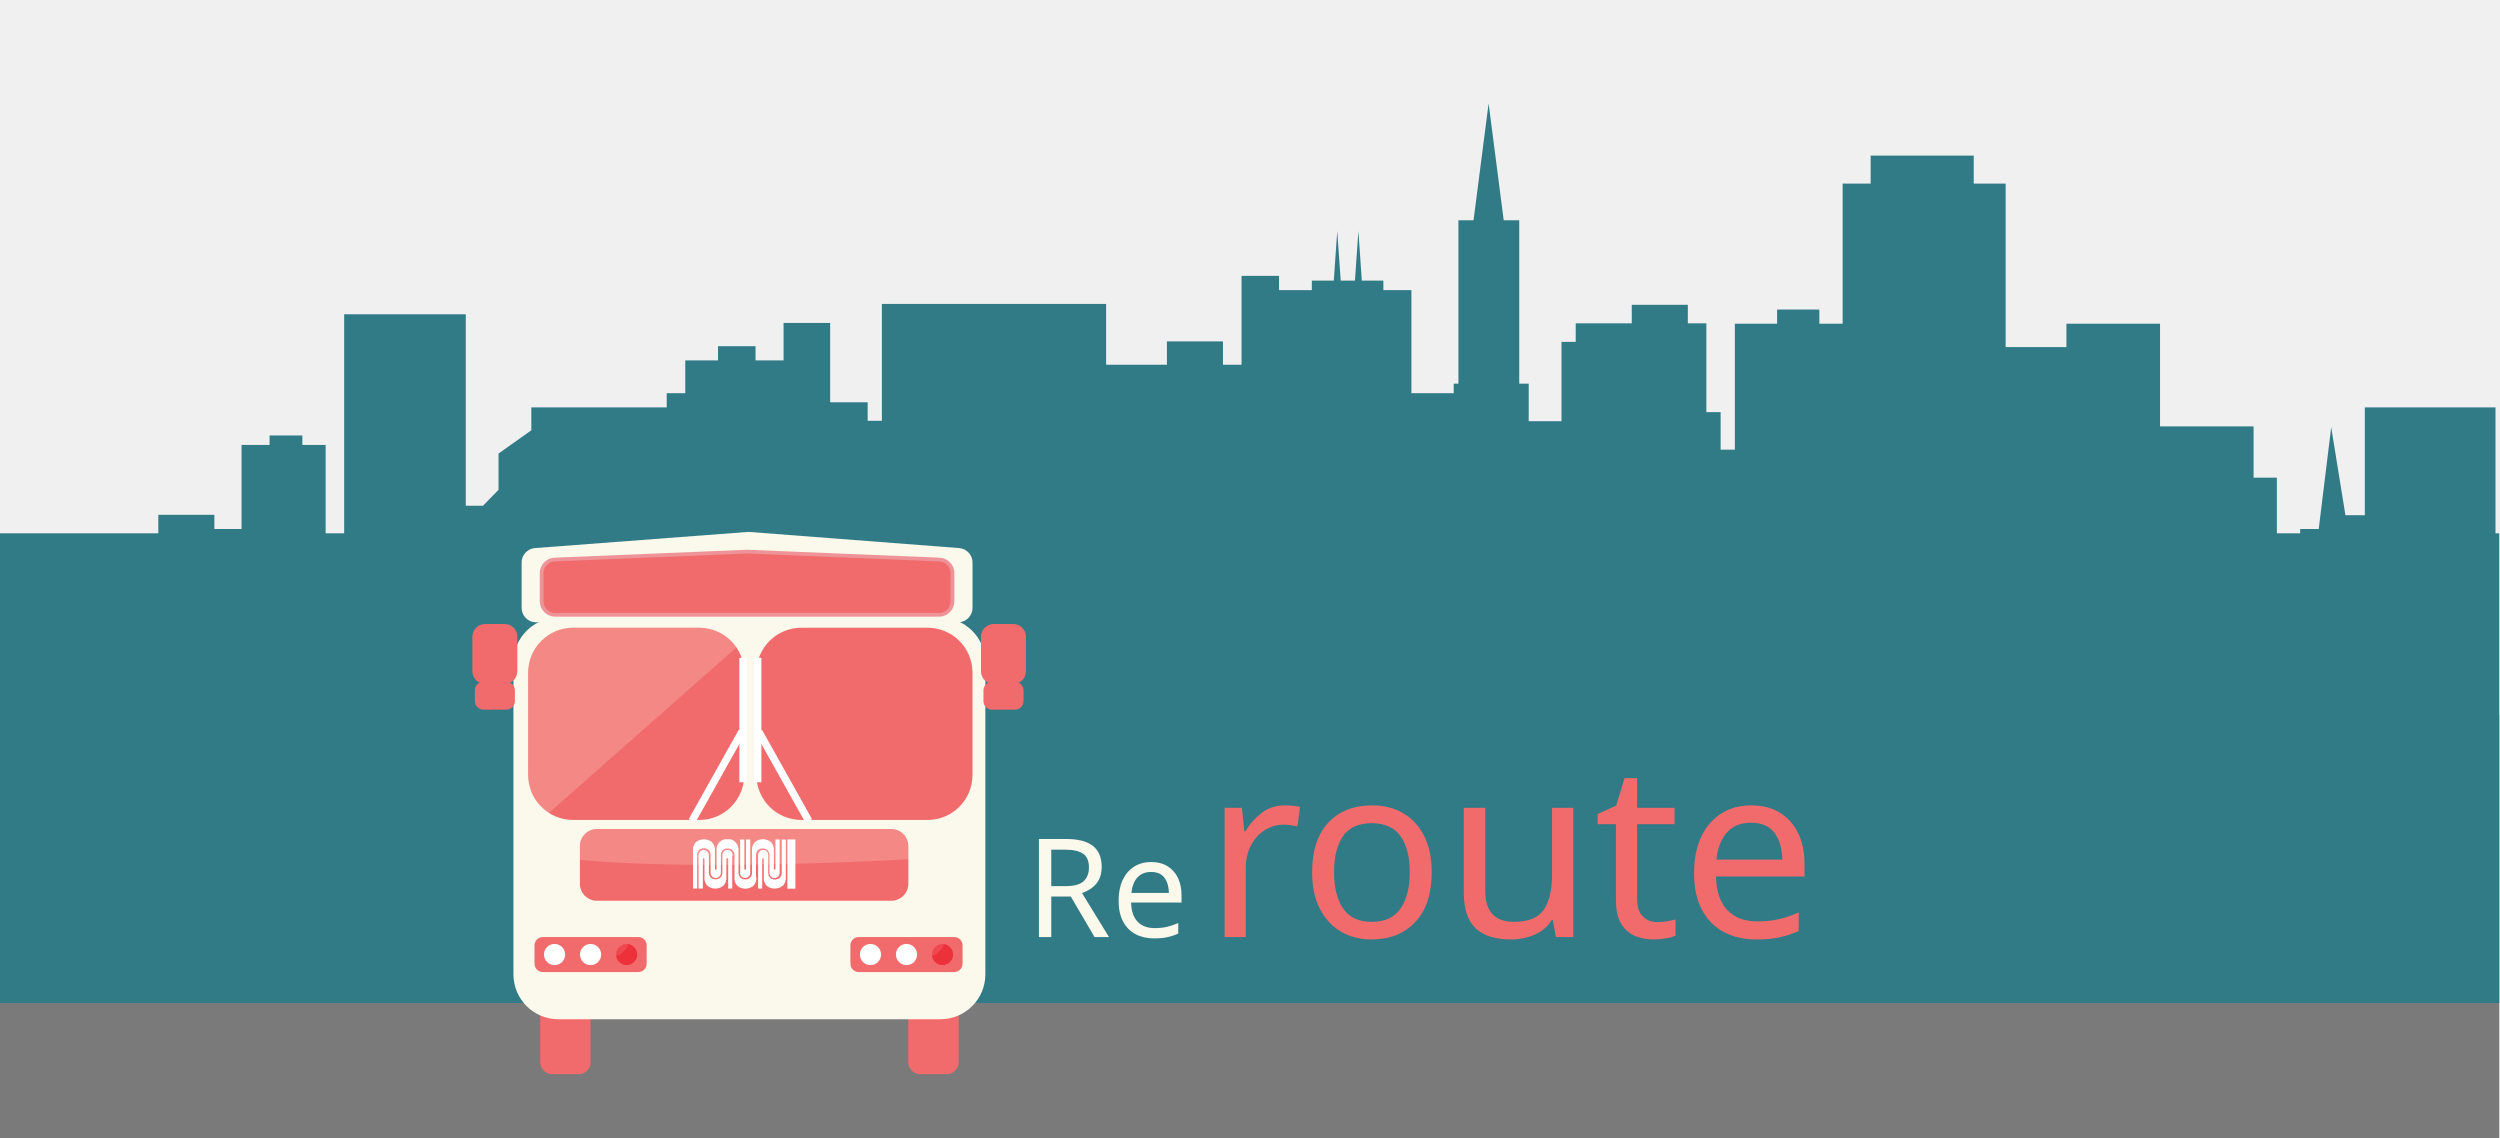
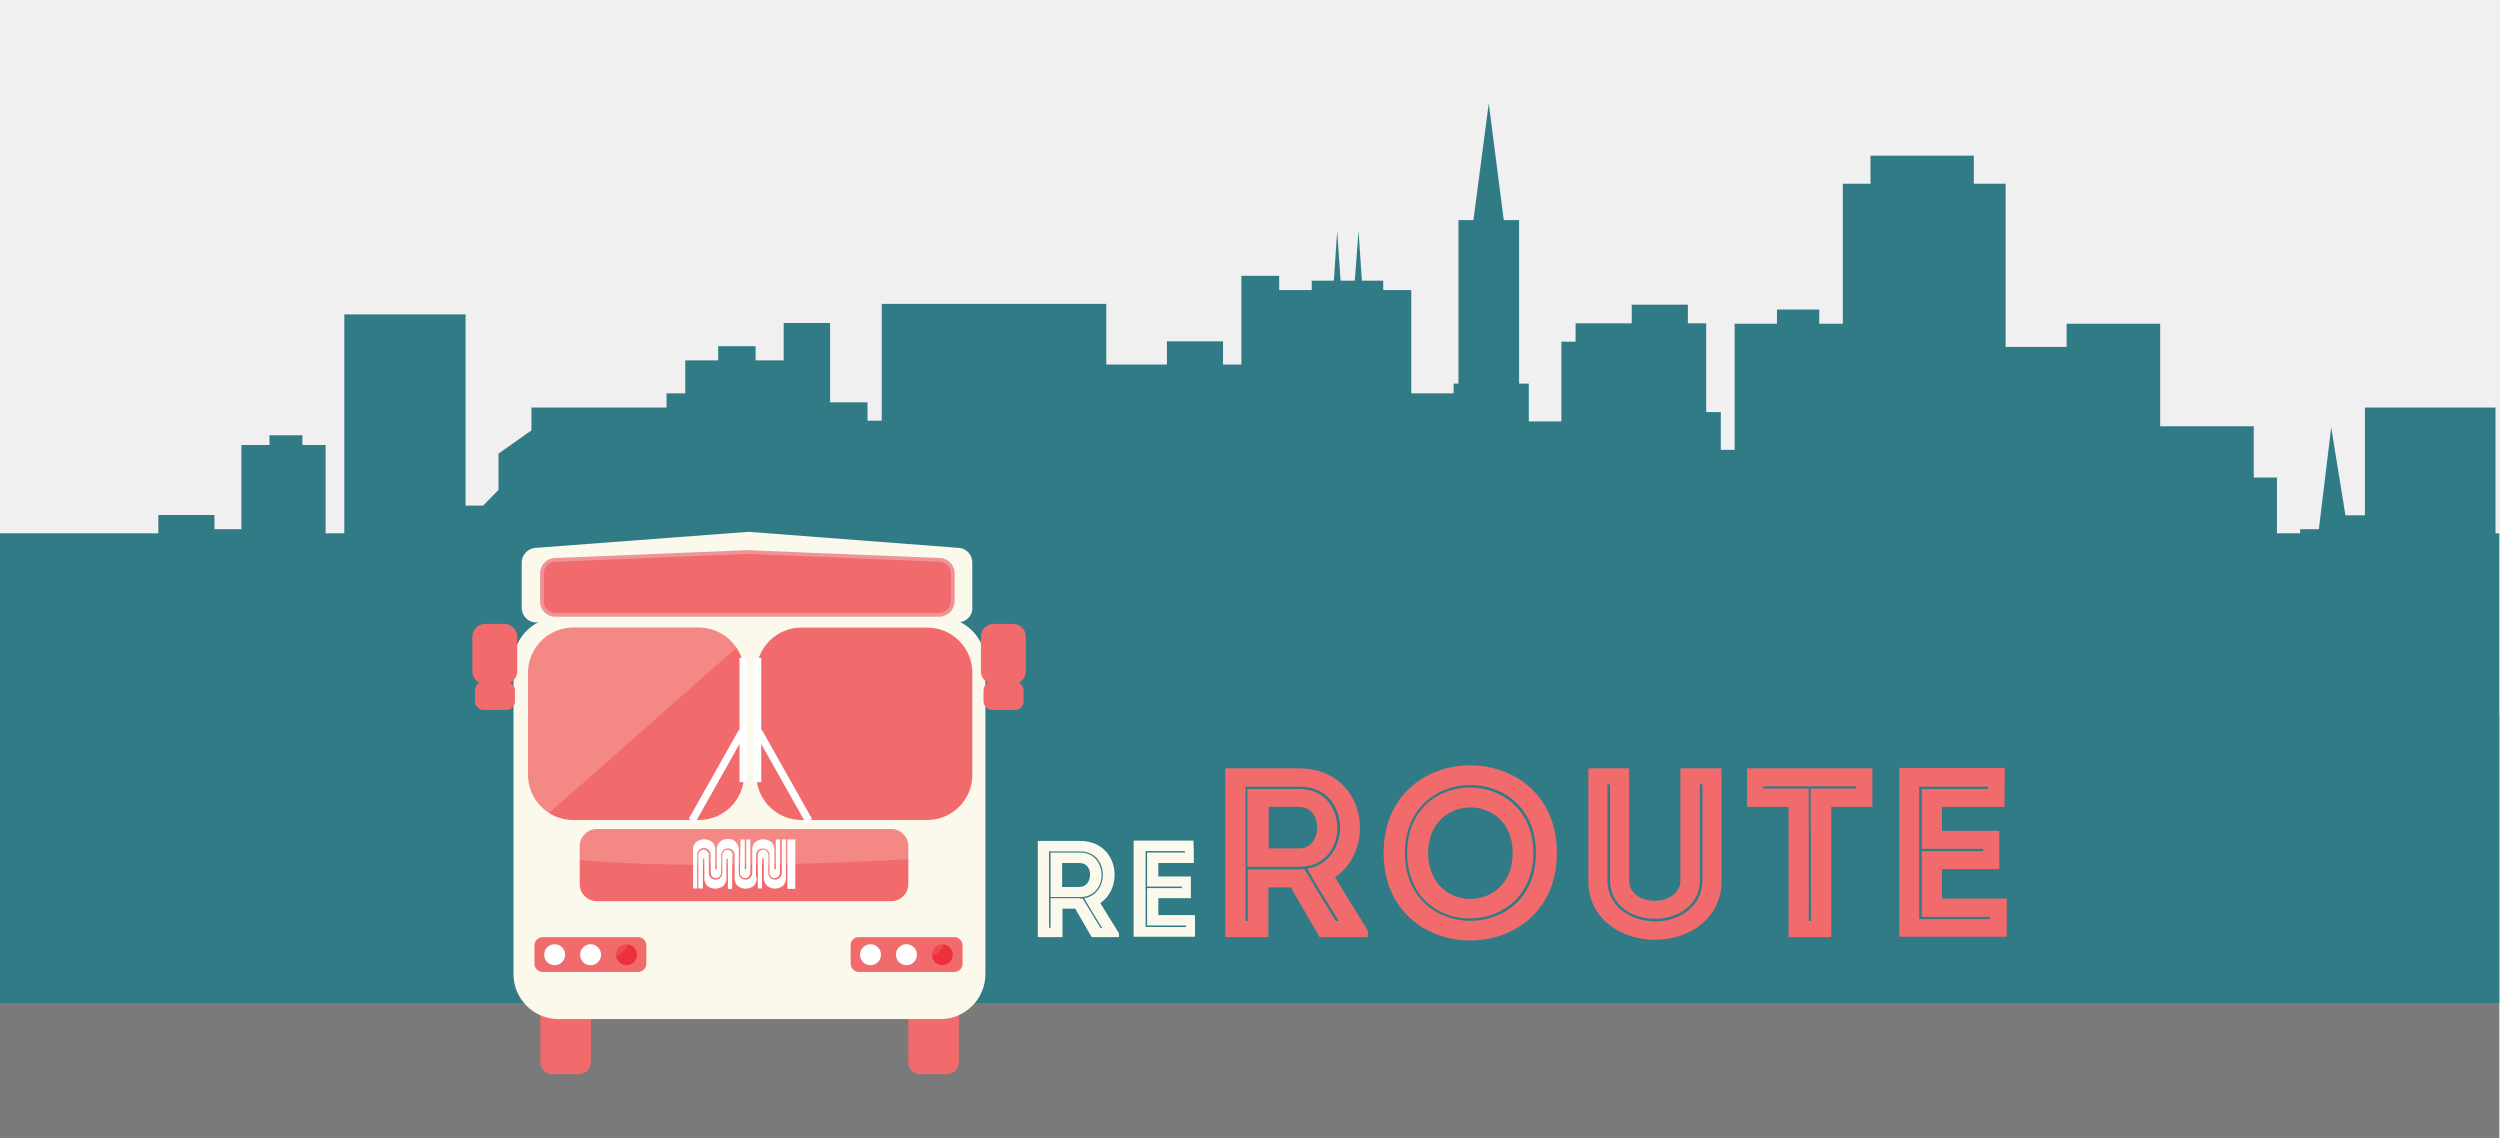
- <svg xmlns="http://www.w3.org/2000/svg" id="Layer_1" data-name="Layer 1" viewBox="0 0 668 304.01">
-   <defs>
-     <style>.cls-1{fill:#7a7a7a;}.cls-2{fill:#317b87;}.cls-14,.cls-3,.cls-5,.cls-7{fill:#f16b6c;}.cls-10,.cls-13,.cls-4{fill:#fbf8ec;}.cls-5{stroke:#ee9499;}.cls-11,.cls-5,.cls-6,.cls-7{stroke-miterlimit:10;}.cls-6{fill:#231f20;}.cls-11,.cls-6{stroke:#fff;}.cls-7{stroke:#f16b6c;}.cls-11,.cls-7{stroke-width:2px;}.cls-12,.cls-8{fill:#fff;}.cls-9{fill:#ed313a;}.cls-10{opacity:0.2;}.cls-11{fill:none;}.cls-12{opacity:0.11;}.cls-13{font-size:36.71px;font-family:Intro-Inline, Intro Inline;}.cls-14{font-size:64.43px;}</style>
-   </defs>
-   <rect class="cls-1" x="-0.21" y="191.06" width="668" height="125.49" />
-   <polygon class="cls-2" points="16.95 178.8 -0.21 178.8 -0.21 170.04 6.01 170.04 6.01 166.24 17.3 166.24 17.3 157.48 27.32 157.48 27.32 152.53 37.35 152.53 37.35 147.57 42.3 147.57 42.3 137.55 57.28 137.55 57.28 141.35 64.54 141.35 64.54 118.88 72.03 118.88 72.03 116.35 80.79 116.35 80.79 118.88 87.01 118.88 87.01 145.04 91.96 145.04 91.96 83.97 124.45 83.97 124.45 135.13 129.06 135.13 133.21 130.87 133.21 121.19 141.97 114.97 141.97 108.86 178.15 108.86 178.15 105.06 183.1 105.06 183.1 96.3 191.86 96.3 191.86 92.5 201.88 92.5 201.88 96.3 209.37 96.3 209.37 86.28 221.82 86.28 221.82 107.48 231.84 107.48 231.84 112.43 235.64 112.43 235.64 81.21 295.56 81.21 295.56 97.45 311.8 97.45 311.8 91.23 326.78 91.23 326.78 97.45 331.74 97.45 331.74 73.72 341.76 73.72 341.76 77.52 350.52 77.52 350.52 74.98 356.39 74.98 357.31 61.73 358.24 74.98 362.04 74.98 362.96 61.73 363.88 74.98 369.64 74.98 369.64 77.52 377.13 77.52 377.13 105.06 388.43 105.06 388.43 102.52 389.69 102.52 389.69 58.85 393.73 58.85 397.76 27.63 401.79 58.85 405.94 58.85 405.94 102.52 408.47 102.52 408.47 112.55 417.23 112.55 417.23 91.35 421.03 91.35 421.03 86.39 436.01 86.39 436.01 81.44 450.99 81.44 450.99 86.39 455.94 86.39 455.94 90.77 455.94 110.13 459.75 110.13 459.75 120.15 463.55 120.15 463.55 86.51 474.84 86.51 474.84 82.7 486.13 82.7 486.13 86.51 492.35 86.51 492.35 49.06 499.84 49.06 499.84 41.57 527.38 41.57 527.38 49.06 535.91 49.06 535.91 92.73 552.15 92.73 552.15 86.51 577.16 86.51 577.16 113.93 602.16 113.93 602.16 127.64 608.38 127.64 608.38 143.89 614.6 143.89 614.6 141.35 619.56 141.35 622.9 114.16 626.7 137.66 631.88 137.66 631.88 108.86 666.8 108.86 666.8 169.58 666.8 178.8 632.12 178.8 57.51 178.8 41.96 178.8 27.9 178.8 16.95 178.8" />
-   <rect class="cls-2" x="-0.21" y="142.5" width="668" height="125.49" />
-   <rect class="cls-3" x="144.35" y="265" width="13.45" height="22.03" rx="3.2" ry="3.2" />
-   <rect class="cls-3" x="242.7" y="265" width="13.45" height="22.03" rx="3.2" ry="3.2" />
-   <rect class="cls-4" x="137.19" y="165.04" width="126.1" height="107.3" rx="12" ry="12" />
-   <path class="cls-4" d="M256.23,166.28H143a3.88,3.88,0,0,1-3.62-4.07v-11.7a3.88,3.88,0,0,1,3.62-4.07l57-4.32,56.24,4.32a3.88,3.88,0,0,1,3.62,4.07v11.7A3.88,3.88,0,0,1,256.23,166.28Z" />
-   <path class="cls-5" d="M250.88,164.28H148.35a3.63,3.63,0,0,1-3.62-3.62v-7.54a3.63,3.63,0,0,1,3.62-3.62l51.27-2.11,51.27,2.11a3.63,3.63,0,0,1,3.62,3.62v7.54A3.63,3.63,0,0,1,250.88,164.28Z" />
-   <rect class="cls-3" x="141.12" y="167.73" width="57.73" height="51.36" rx="12" ry="12" />
-   <rect class="cls-3" x="202.12" y="167.73" width="57.73" height="51.36" rx="12" ry="12" />
-   <rect class="cls-6" x="160" y="226.95" width="78.97" height="5.72" rx="1.36" ry="1.36" />
-   <rect class="cls-3" x="154.95" y="221.51" width="87.76" height="19.17" rx="4.56" ry="4.56" />
-   <rect class="cls-7" x="127.22" y="167.73" width="10.01" height="14.02" rx="2.38" ry="2.38" />
-   <rect class="cls-7" x="263.12" y="167.73" width="10.01" height="14.02" rx="2.38" ry="2.38" />
-   <rect class="cls-7" x="127.88" y="183.18" width="8.7" height="5.44" rx="1.29" ry="1.29" />
-   <rect class="cls-7" x="263.78" y="183.18" width="8.7" height="5.44" rx="1.29" ry="1.29" />
-   <rect class="cls-3" x="142.82" y="250.38" width="29.97" height="9.35" rx="2.22" ry="2.22" />
-   <circle class="cls-8" cx="148.18" cy="255.05" r="2.83" />
-   <circle class="cls-8" cx="157.8" cy="255.05" r="2.83" />
-   <circle class="cls-9" cx="167.43" cy="255.05" r="2.83" />
-   <rect class="cls-3" x="227.23" y="250.38" width="29.97" height="9.35" rx="2.22" ry="2.22" />
-   <circle class="cls-8" cx="232.59" cy="255.05" r="2.83" />
-   <circle class="cls-8" cx="242.22" cy="255.05" r="2.83" />
-   <circle class="cls-9" cx="251.84" cy="255.05" r="2.83" />
-   <path class="cls-10" d="M239.39,255a2.83,2.83,0,0,1,2.83-2.83C243.78,252.22,239.39,256.61,239.39,255Z" />
-   <path class="cls-10" d="M144.55,219.08a3.44,3.44,0,0,1-3.43-3.43V171.16a3.44,3.44,0,0,1,3.43-3.43h50.86a3.44,3.44,0,0,1,3.43,3.43Z" />
-   <line class="cls-11" x1="198.56" y1="175.77" x2="198.56" y2="209.02" />
-   <line class="cls-11" x1="198.27" y1="195.48" x2="184.91" y2="219.34" />
-   <line class="cls-11" x1="202.44" y1="175.77" x2="202.44" y2="209.02" />
-   <line class="cls-11" x1="202.73" y1="195.48" x2="216.09" y2="219.34" />
-   <path class="cls-10" d="M149,219.91H249.95v9.29s-66.61,4.27-100,0Z" />
-   <path id="Logo" class="cls-8" d="M202,234.38v-5.92a1.86,1.86,0,0,1,.57-1.35,2,2,0,0,1,2.43,0,1.87,1.87,0,0,1,.6,1.35V233a1.41,1.41,0,0,0,.35,1.17,1.34,1.34,0,0,0,2,0,1.42,1.42,0,0,0,.37-1.17V224.3H207.2v7.84a.22.22,0,0,1-.23.24c-.16,0-.19-.11-.19-.24V227.3A2.94,2.94,0,0,0,206,225a3.39,3.39,0,0,0-4.28,0,2.9,2.9,0,0,0-.78,2.29v5.92a1.9,1.9,0,0,1-.57,1.36,2,2,0,0,1-2.44,0,1.9,1.9,0,0,1-.6-1.36V227.3a2.92,2.92,0,0,0-.82-2.28,2.31,2.31,0,0,0-2.11-.76,2.43,2.43,0,0,0-2.17.76,2.86,2.86,0,0,0-.76,2.28v4.84c0,.13-.06.24-.22.24s-.22-.11-.22-.24V227.3a2.92,2.92,0,0,0-.81-2.28,3.38,3.38,0,0,0-4.28,0,2.87,2.87,0,0,0-.76,2.28v10.12h1.11v-9a1.88,1.88,0,0,1,.57-1.35,2,2,0,0,1,2.44,0,1.88,1.88,0,0,1,.57,1.35V233a1.44,1.44,0,0,0,.38,1.17,1.34,1.34,0,0,0,2,0,1.41,1.41,0,0,0,.37-1.17v-4.52a1.88,1.88,0,0,1,.57-1.35,1.7,1.7,0,0,1,1.25-.4,1.68,1.68,0,0,1,1.24.4,1.87,1.87,0,0,1,.58,1.35v5.92a2.89,2.89,0,0,0,.76,2.3,3.39,3.39,0,0,0,4.28,0,2.94,2.94,0,0,0,.81-2.3m7.05,2.3a2.94,2.94,0,0,0,.81-2.3c0-3.29,0-6.78,0-10.08h-1.09v8.92a1.93,1.93,0,0,1-.6,1.36,2,2,0,0,1-2.44,0,1.89,1.89,0,0,1-.56-1.36V228.7a1.39,1.39,0,0,0-.36-1.16,1.33,1.33,0,0,0-2,0,1.38,1.38,0,0,0-.35,1.16v8.72h1.08v-7.89a.2.2,0,0,1,.22-.23c.16,0,.22.1.22.23s0,3.82,0,4.84a2.9,2.9,0,0,0,.76,2.3,3.39,3.39,0,0,0,4.29,0m-13.4-8a1.34,1.34,0,0,0-.33-1.16,1.27,1.27,0,0,0-1-.43,1.22,1.22,0,0,0-1,.43,1.41,1.41,0,0,0-.39,1.16v4.52a1.91,1.91,0,0,1-.59,1.36,2,2,0,0,1-2.44,0,1.91,1.91,0,0,1-.58-1.36V228.7a1.42,1.42,0,0,0-.39-1.16,1.33,1.33,0,0,0-2,0,1.41,1.41,0,0,0-.38,1.16v8.72h1.16v-7.88c0-.14.05-.24.22-.24a.2.2,0,0,1,.22.23v4.84a2.89,2.89,0,0,0,.76,2.3,3.39,3.39,0,0,0,4.28,0,2.93,2.93,0,0,0,.8-2.3v-4.84a.24.24,0,0,1,.49,0v7.88h1.08V228.7m2.08,4.28a1.41,1.41,0,0,0,.36,1.17,1.34,1.34,0,0,0,2,0,1.42,1.42,0,0,0,.37-1.17V224.3h-1.11v7.84a.22.22,0,0,1-.23.24.23.23,0,0,1-.24-.24V224.3h-1.1V233m12.61,4.46h2.14V224.3h-2.14v13.14" />
-   <path class="cls-12" d="M164.6,255a2.83,2.83,0,0,1,2.83-2.83C169,252.22,164.6,256.61,164.6,255Z" />
-   <path class="cls-12" d="M249,255a2.83,2.83,0,0,1,2.83-2.83C253.41,252.22,249,256.61,249,255Z" />
-   <text class="cls-13" transform="translate(274.04 250.38)">Re<tspan class="cls-14" x="47.69" y="0">route</tspan>
-   </text>
+ <svg xmlns="http://www.w3.org/2000/svg" version="1.1" id="Layer_1" x="0px" y="0px" viewBox="0 0 668 304" style="enable-background:new 0 0 668 304;" xml:space="preserve">
+   <style type="text/css">
+ 	.st0{fill:#7A7A7A;}
+ 	.st1{fill:#317B87;}
+ 	.st2{fill:#F16B6C;}
+ 	.st3{fill:#FBF8EC;}
+ 	.st4{fill:#F16B6C;stroke:#EE9499;stroke-miterlimit:10;}
+ 	.st5{fill:#231F20;stroke:#FFFFFF;stroke-miterlimit:10;}
+ 	.st6{fill:#F16B6C;stroke:#F16B6C;stroke-width:2;stroke-miterlimit:10;}
+ 	.st7{fill:#FFFFFF;}
+ 	.st8{fill:#ED313A;}
+ 	.st9{opacity:0.2;fill:#FBF8EC;enable-background:new    ;}
+ 	.st10{fill:none;stroke:#FFFFFF;stroke-width:2;stroke-miterlimit:10;}
+ 	.st11{opacity:0.11;fill:#FFFFFF;enable-background:new    ;}
+ 	.st12{enable-background:new    ;}
+ </style>
+   <rect x="-0.2" y="191.1" class="st0" width="668" height="125.5" />
+   <polygon class="st1" points="17,178.8 -0.2,178.8 -0.2,170 6,170 6,166.2 17.3,166.2 17.3,157.5 27.3,157.5 27.3,152.5 37.3,152.5   37.3,147.6 42.3,147.6 42.3,137.6 57.3,137.6 57.3,141.4 64.5,141.4 64.5,118.9 72,118.9 72,116.3 80.8,116.3 80.8,118.9 87,118.9   87,145 92,145 92,84 124.4,84 124.4,135.1 129.1,135.1 133.2,130.9 133.2,121.2 142,115 142,108.9 178.1,108.9 178.1,105.1   183.1,105.1 183.1,96.3 191.9,96.3 191.9,92.5 201.9,92.5 201.9,96.3 209.4,96.3 209.4,86.3 221.8,86.3 221.8,107.5 231.8,107.5   231.8,112.4 235.6,112.4 235.6,81.2 295.6,81.2 295.6,97.4 311.8,97.4 311.8,91.2 326.8,91.2 326.8,97.4 331.7,97.4 331.7,73.7   341.8,73.7 341.8,77.5 350.5,77.5 350.5,75 356.4,75 357.3,61.7 358.2,75 362,75 363,61.7 363.9,75 369.6,75 369.6,77.5 377.1,77.5   377.1,105.1 388.4,105.1 388.4,102.5 389.7,102.5 389.7,58.8 393.7,58.8 397.8,27.6 401.8,58.8 405.9,58.8 405.9,102.5 408.5,102.5   408.5,112.6 417.2,112.6 417.2,91.3 421,91.3 421,86.4 436,86.4 436,81.4 451,81.4 451,86.4 455.9,86.4 455.9,90.8 455.9,110.1   459.8,110.1 459.8,120.2 463.5,120.2 463.5,86.5 474.8,86.5 474.8,82.7 486.1,82.7 486.1,86.5 492.4,86.5 492.4,49.1 499.8,49.1   499.8,41.6 527.4,41.6 527.4,49.1 535.9,49.1 535.9,92.7 552.2,92.7 552.2,86.5 577.2,86.5 577.2,113.9 602.2,113.9 602.2,127.6   608.4,127.6 608.4,143.9 614.6,143.9 614.6,141.4 619.6,141.4 622.9,114.2 626.7,137.7 631.9,137.7 631.9,108.9 666.8,108.9   666.8,169.6 666.8,178.8 632.1,178.8 57.5,178.8 42,178.8 27.9,178.8 " />
+   <rect x="-0.2" y="142.5" class="st1" width="668" height="125.5" />
+   <path class="st2" d="M147.6,265h7.1c1.8,0,3.2,1.4,3.2,3.2v15.6c0,1.8-1.4,3.2-3.2,3.2h-7.1c-1.8,0-3.2-1.4-3.2-3.2v-15.6  C144.4,266.4,145.8,265,147.6,265z" />
+   <path class="st2" d="M245.9,265h7.1c1.8,0,3.2,1.4,3.2,3.2v15.6c0,1.8-1.4,3.2-3.2,3.2h-7.1c-1.8,0-3.2-1.4-3.2-3.2v-15.6  C242.7,266.4,244.1,265,245.9,265z" />
+   <path class="st3" d="M149.2,165h102.1c6.6,0,12,5.4,12,12v83.3c0,6.6-5.4,12-12,12H149.2c-6.6,0-12-5.4-12-12V177  C137.2,170.4,142.6,165,149.2,165z" />
+   <path class="st3" d="M256.2,166.3H143c-2.1-0.1-3.7-2-3.6-4.1v-11.7c-0.1-2.1,1.5-3.9,3.6-4.1l57-4.3l56.2,4.3  c2.1,0.1,3.7,2,3.6,4.1v11.7C260,164.3,258.4,166.1,256.2,166.3z" />
+   <path class="st4" d="M250.9,164.3H148.4c-2,0-3.6-1.6-3.6-3.6v-7.5c0-2,1.6-3.6,3.6-3.6l51.3-2.1l51.3,2.1c2,0,3.6,1.6,3.6,3.6v7.5  C254.5,162.7,252.9,164.3,250.9,164.3z" />
+   <path class="st2" d="M153.1,167.7h33.7c6.6,0,12,5.4,12,12v27.4c0,6.6-5.4,12-12,12h-33.7c-6.6,0-12-5.4-12-12v-27.4  C141.1,173.1,146.5,167.7,153.1,167.7z" />
+   <path class="st2" d="M214.1,167.7h33.7c6.6,0,12,5.4,12,12v27.4c0,6.6-5.4,12-12,12h-33.7c-6.6,0-12-5.4-12-12v-27.4  C202.1,173.1,207.5,167.7,214.1,167.7z" />
+   <path class="st5" d="M161.4,226.9h76.2c0.8,0,1.4,0.6,1.4,1.4v3c0,0.8-0.6,1.4-1.4,1.4h-76.2c-0.8,0-1.4-0.6-1.4-1.4v-3  C160,227.6,160.6,226.9,161.4,226.9z" />
+   <path class="st2" d="M159.5,221.5h78.6c2.5,0,4.6,2,4.6,4.6v10.1c0,2.5-2,4.6-4.6,4.6h-78.6c-2.5,0-4.6-2-4.6-4.6v-10.1  C154.9,223.6,157,221.5,159.5,221.5z" />
+   <path class="st6" d="M129.6,167.7h5.2c1.3,0,2.4,1.1,2.4,2.4v9.3c0,1.3-1.1,2.4-2.4,2.4h-5.2c-1.3,0-2.4-1.1-2.4-2.4v-9.3  C127.2,168.8,128.3,167.7,129.6,167.7z" />
+   <path class="st6" d="M265.5,167.7h5.2c1.3,0,2.4,1.1,2.4,2.4v9.3c0,1.3-1.1,2.4-2.4,2.4h-5.2c-1.3,0-2.4-1.1-2.4-2.4v-9.3  C263.1,168.8,264.2,167.7,265.5,167.7z" />
+   <path class="st6" d="M129.2,183.2h6.1c0.7,0,1.3,0.6,1.3,1.3v2.9c0,0.7-0.6,1.3-1.3,1.3h-6.1c-0.7,0-1.3-0.6-1.3-1.3v-2.9  C127.9,183.8,128.5,183.2,129.2,183.2z" />
+   <path class="st6" d="M265.1,183.2h6.1c0.7,0,1.3,0.6,1.3,1.3v2.9c0,0.7-0.6,1.3-1.3,1.3h-6.1c-0.7,0-1.3-0.6-1.3-1.3v-2.9  C263.8,183.8,264.4,183.2,265.1,183.2z" />
+   <path class="st2" d="M145,250.4h25.5c1.2,0,2.2,1,2.2,2.2v4.9c0,1.2-1,2.2-2.2,2.2H145c-1.2,0-2.2-1-2.2-2.2v-4.9  C142.8,251.4,143.8,250.4,145,250.4z" />
+   <circle class="st7" cx="148.2" cy="255.1" r="2.8" />
+   <circle class="st7" cx="157.8" cy="255.1" r="2.8" />
+   <circle class="st8" cx="167.4" cy="255.1" r="2.8" />
+   <path class="st2" d="M229.4,250.4H255c1.2,0,2.2,1,2.2,2.2v4.9c0,1.2-1,2.2-2.2,2.2h-25.5c-1.2,0-2.2-1-2.2-2.2v-4.9  C227.2,251.4,228.2,250.4,229.4,250.4z" />
+   <circle class="st7" cx="232.6" cy="255.1" r="2.8" />
+   <circle class="st7" cx="242.2" cy="255.1" r="2.8" />
+   <circle class="st8" cx="251.8" cy="255.1" r="2.8" />
+   <path class="st9" d="M239.4,255c0-1.6,1.3-2.8,2.8-2.8l0,0C243.8,252.2,239.4,256.6,239.4,255z" />
+   <path class="st9" d="M144.6,219.1c-1.9,0-3.4-1.5-3.4-3.4v-44.5c0-1.9,1.5-3.4,3.4-3.4h50.9c1.9,0,3.4,1.5,3.4,3.4L144.6,219.1z" />
+   <line class="st10" x1="198.6" y1="175.8" x2="198.6" y2="209" />
+   <line class="st10" x1="198.3" y1="195.5" x2="184.9" y2="219.3" />
+   <line class="st10" x1="202.4" y1="175.8" x2="202.4" y2="209" />
+   <line class="st10" x1="202.7" y1="195.5" x2="216.1" y2="219.3" />
+   <path class="st9" d="M149,219.9h100.9v9.3c0,0-66.6,4.3-100,0L149,219.9z" />
+   <path id="Logo" class="st7" d="M202,234.4v-5.9c0-0.5,0.2-1,0.6-1.4c0.7-0.5,1.7-0.5,2.4,0c0.4,0.3,0.6,0.8,0.6,1.4v4.5  c-0.1,0.4,0.1,0.9,0.4,1.2c0.5,0.6,1.3,0.6,1.9,0.1c0,0,0.1-0.1,0.1-0.1c0.3-0.3,0.4-0.7,0.4-1.2v-8.7h-1.1v7.8  c0,0.1-0.1,0.2-0.2,0.2c0,0,0,0,0,0c-0.2,0-0.2-0.1-0.2-0.2v-4.8c0.1-0.8-0.2-1.7-0.8-2.3c-1.2-1-3-1-4.3,0  c-0.6,0.6-0.9,1.4-0.8,2.3v5.9c0,0.5-0.2,1-0.6,1.4c-0.7,0.6-1.7,0.6-2.4,0c-0.4-0.4-0.6-0.8-0.6-1.4v-5.9c0.1-0.8-0.2-1.7-0.8-2.3  c-0.5-0.6-1.3-0.9-2.1-0.8c-0.8-0.1-1.6,0.2-2.2,0.8c-0.6,0.6-0.9,1.4-0.8,2.3v4.8c0,0.1-0.1,0.2-0.2,0.2s-0.2-0.1-0.2-0.2v-4.8  c0.1-0.8-0.2-1.7-0.8-2.3c-1.2-1-3-1-4.3,0c-0.6,0.6-0.9,1.4-0.8,2.3v10.1h1.1v-9c0-0.5,0.2-1,0.6-1.4c0.7-0.6,1.7-0.6,2.4,0  c0.4,0.4,0.6,0.8,0.6,1.4v4.6c-0.1,0.4,0.1,0.9,0.4,1.2c0.5,0.6,1.3,0.6,1.9,0.1c0,0,0.1-0.1,0.1-0.1c0.3-0.3,0.4-0.7,0.4-1.2v-4.5  c0-0.5,0.2-1,0.6-1.4c0.3-0.3,0.8-0.4,1.2-0.4c0.5,0,0.9,0.1,1.2,0.4c0.4,0.4,0.6,0.8,0.6,1.4v5.9c-0.1,0.8,0.2,1.7,0.8,2.3  c1.2,1,3,1,4.3,0c0.6-0.6,0.9-1.5,0.8-2.3 M209.2,236.7c0.6-0.6,0.9-1.5,0.8-2.3c0-3.3,0-6.8,0-10.1h-1.1v8.9c0,0.5-0.2,1-0.6,1.4  c-0.7,0.6-1.7,0.6-2.4,0c-0.4-0.4-0.6-0.8-0.6-1.4v-4.5c0.1-0.4-0.1-0.8-0.4-1.2c-0.5-0.6-1.3-0.6-1.9-0.1c0,0-0.1,0.1-0.1,0.1  c-0.3,0.3-0.4,0.7-0.4,1.2v8.7h1.1v-7.9c0-0.1,0.1-0.2,0.2-0.2c0,0,0,0,0.1,0c0.2,0,0.2,0.1,0.2,0.2s0,3.8,0,4.8  c-0.1,0.8,0.2,1.7,0.8,2.3C206.1,237.7,207.9,237.7,209.2,236.7 M195.7,228.7c0.1-0.4,0-0.8-0.3-1.2c-0.3-0.3-0.6-0.4-1-0.4  c-0.4,0-0.8,0.1-1,0.4c-0.3,0.3-0.4,0.7-0.4,1.2v4.5c0,0.5-0.2,1-0.6,1.4c-0.7,0.6-1.7,0.6-2.4,0c-0.4-0.4-0.6-0.8-0.6-1.4v-4.5  c0.1-0.4-0.1-0.9-0.4-1.2c-0.5-0.6-1.3-0.6-1.9-0.1c0,0-0.1,0.1-0.1,0.1c-0.3,0.3-0.4,0.7-0.4,1.2v8.7h1.2v-7.9  c0-0.1,0.1-0.2,0.2-0.2c0.1,0,0.2,0.1,0.2,0.2c0,0,0,0,0,0.1v4.8c-0.1,0.8,0.2,1.7,0.8,2.3c1.2,1,3,1,4.3,0c0.6-0.6,0.9-1.5,0.8-2.3  v-4.8c0-0.1,0.1-0.2,0.2-0.2c0.1,0,0.2,0.1,0.2,0.2v7.9h1.1L195.7,228.7 M197.7,233c-0.1,0.4,0.1,0.9,0.4,1.2  c0.5,0.6,1.3,0.6,1.9,0.1c0,0,0.1-0.1,0.1-0.1c0.3-0.3,0.4-0.7,0.4-1.2v-8.7h-1.1v7.8c0,0.1-0.1,0.2-0.2,0.2c0,0,0,0,0,0  c-0.1,0-0.2-0.1-0.2-0.2c0,0,0,0,0,0v-7.8h-1.1L197.7,233 M210.4,237.5h2.1v-13.2h-2.1V237.5" />
+   <path class="st11" d="M164.6,255c0-1.6,1.3-2.8,2.8-2.8l0,0C169,252.2,164.6,256.6,164.6,255z" />
+   <path class="st11" d="M249,255c0-1.6,1.3-2.8,2.8-2.8l0,0C253.4,252.2,249,256.6,249,255z" />
+   <g class="st12">
+     <path class="st3" d="M299,249.4v1h-7.3l-4.4-7.6h-3.4v7.6c-2.2,0-4.4,0-6.6,0c0-8.6,0-17.1,0-25.7c3.7,0,7.5,0,11.3,0   c10.1,0,11.9,12.2,5.4,16.6L299,249.4z M288.6,240.1c0.3,0,0.5,0,0.7,0l4.8,7.9h0.4l-3.7-6.1l-1.1-1.9c6.9-1.1,6.7-12.5-1.1-12.5   h-8.3v20.4h0.4v-7.9H288.6z M288.6,239.7h-7.9v-11.9h7.9C296.2,227.8,296.3,239.7,288.6,239.7z M288.5,230.6c-1.5,0-3.2,0-4.7,0   c0,2.1,0,4.3,0,6.4h4.7C292.1,236.9,292.3,230.6,288.5,230.6z" />
+     <path class="st3" d="M319,230.6c-3.8,0-5.7,0-9.5,0v3.6h8.7c0,1.9,0,3.9,0,5.8h-8.7c0,1.5,0,3,0,4.5c3.8,0,6,0,9.8,0   c0,1.9,0,3.9,0,5.8c-6,0-10.4,0-16.4,0c0-8.6,0-17.2,0-25.7c5.9,0,10,0,16,0C319,226.6,319,228.6,319,230.6z M306.1,247.7h10.8   v-0.4h-10.4c0-3.3,0-6.7,0-10h9.3v-0.4h-9.3v-9.1h10.1v-0.4h-10.5C306.1,234.1,306.1,240.9,306.1,247.7z" />
+   </g>
+   <g class="st12">
+     <path class="st2" d="M365.5,248.7v1.7h-12.9l-7.7-13.3h-6v13.3c-3.9,0-7.8,0-11.5,0c0-15,0-30,0-45.1c6.5,0,13.2,0,19.8,0   c17.7,0.1,20.9,21.4,9.5,29.1L365.5,248.7z M347.2,232.3c0.5,0,0.9-0.1,1.3-0.1l8.4,13.9h0.8l-6.5-10.6l-1.9-3.4   c12.2-2,11.8-21.9-2-21.9h-14.5v35.9h0.6v-13.8H347.2z M347.2,231.6h-13.9v-20.8h13.9C360.6,210.8,360.8,231.6,347.2,231.6z    M347.2,215.6c-2.7-0.1-5.5,0-8.2,0c0,3.7,0,7.5,0,11.1h8.2C353.4,226.7,353.7,215.7,347.2,215.6z" />
+     <path class="st2" d="M369.7,227.9c0-31.2,46.3-31.2,46.3,0C416,259.1,369.7,259.1,369.7,227.9z M410.4,227.9c0-24.2-35-24.2-35,0   C375.4,252.1,410.4,252.1,410.4,227.9z M376,227.9c0,23.6,33.7,23.1,33.7,0C409.7,204.8,376,204.4,376,227.9z M404.2,227.9   c0,16.4-22.6,16.4-22.6,0C381.6,211.7,404.2,211.7,404.2,227.9z" />
+     <path class="st2" d="M449,235.2v-29.9c3.7,0,7.3,0,11,0v30.1c0,9.9-8.5,15.7-17.8,15.7c-9.2,0-17.8-5.7-17.8-15.7v-30.1   c3.6,0,7.3,0,10.9,0v29.9c0,3.7,3.5,5.5,6.9,5.5S449,238.8,449,235.2z M454.9,235.2v-25.6h-0.7v25.6c0,6.7-5.9,10.3-12,10.3   s-12-3.6-12-10.3v-25.6h-0.7v25.6c0,7,6.3,11,12.8,11S454.9,242.2,454.9,235.2z" />
+     <path class="st2" d="M466.8,215.6c0-3.5,0-6.9,0-10.3h33.5c0,3.4,0,6.8,0,10.3h-11v34.8c-3.8,0-7.6,0-11.4,0v-34.8H466.8z    M483.9,246.1c0-11.9-0.1-23.6-0.1-35.4h12.1v-0.6h-24.8v0.6h12.2v35.4H483.9z" />
+     <path class="st2" d="M535.6,215.6c-6.7,0-10,0-16.7,0v6.4h15.3c0,3.4,0,6.8,0,10.2h-15.3c0,2.6,0,5.2,0,7.9c6.6,0,10.5,0,17.3,0   c0,3.3,0,6.8,0,10.2c-10.6,0-18.3,0-28.7,0c0-15.1,0-30.1,0-45.1c10.4,0,17.6,0,28.2,0C535.6,208.6,535.6,212.1,535.6,215.6z    M512.8,245.6h18.9V245h-18.2c0-5.9,0-11.7,0-17.6h16.4v-0.6h-16.4v-16h17.7v-0.6h-18.4C512.8,221.8,512.8,233.7,512.8,245.6z" />
+   </g>
</svg>
